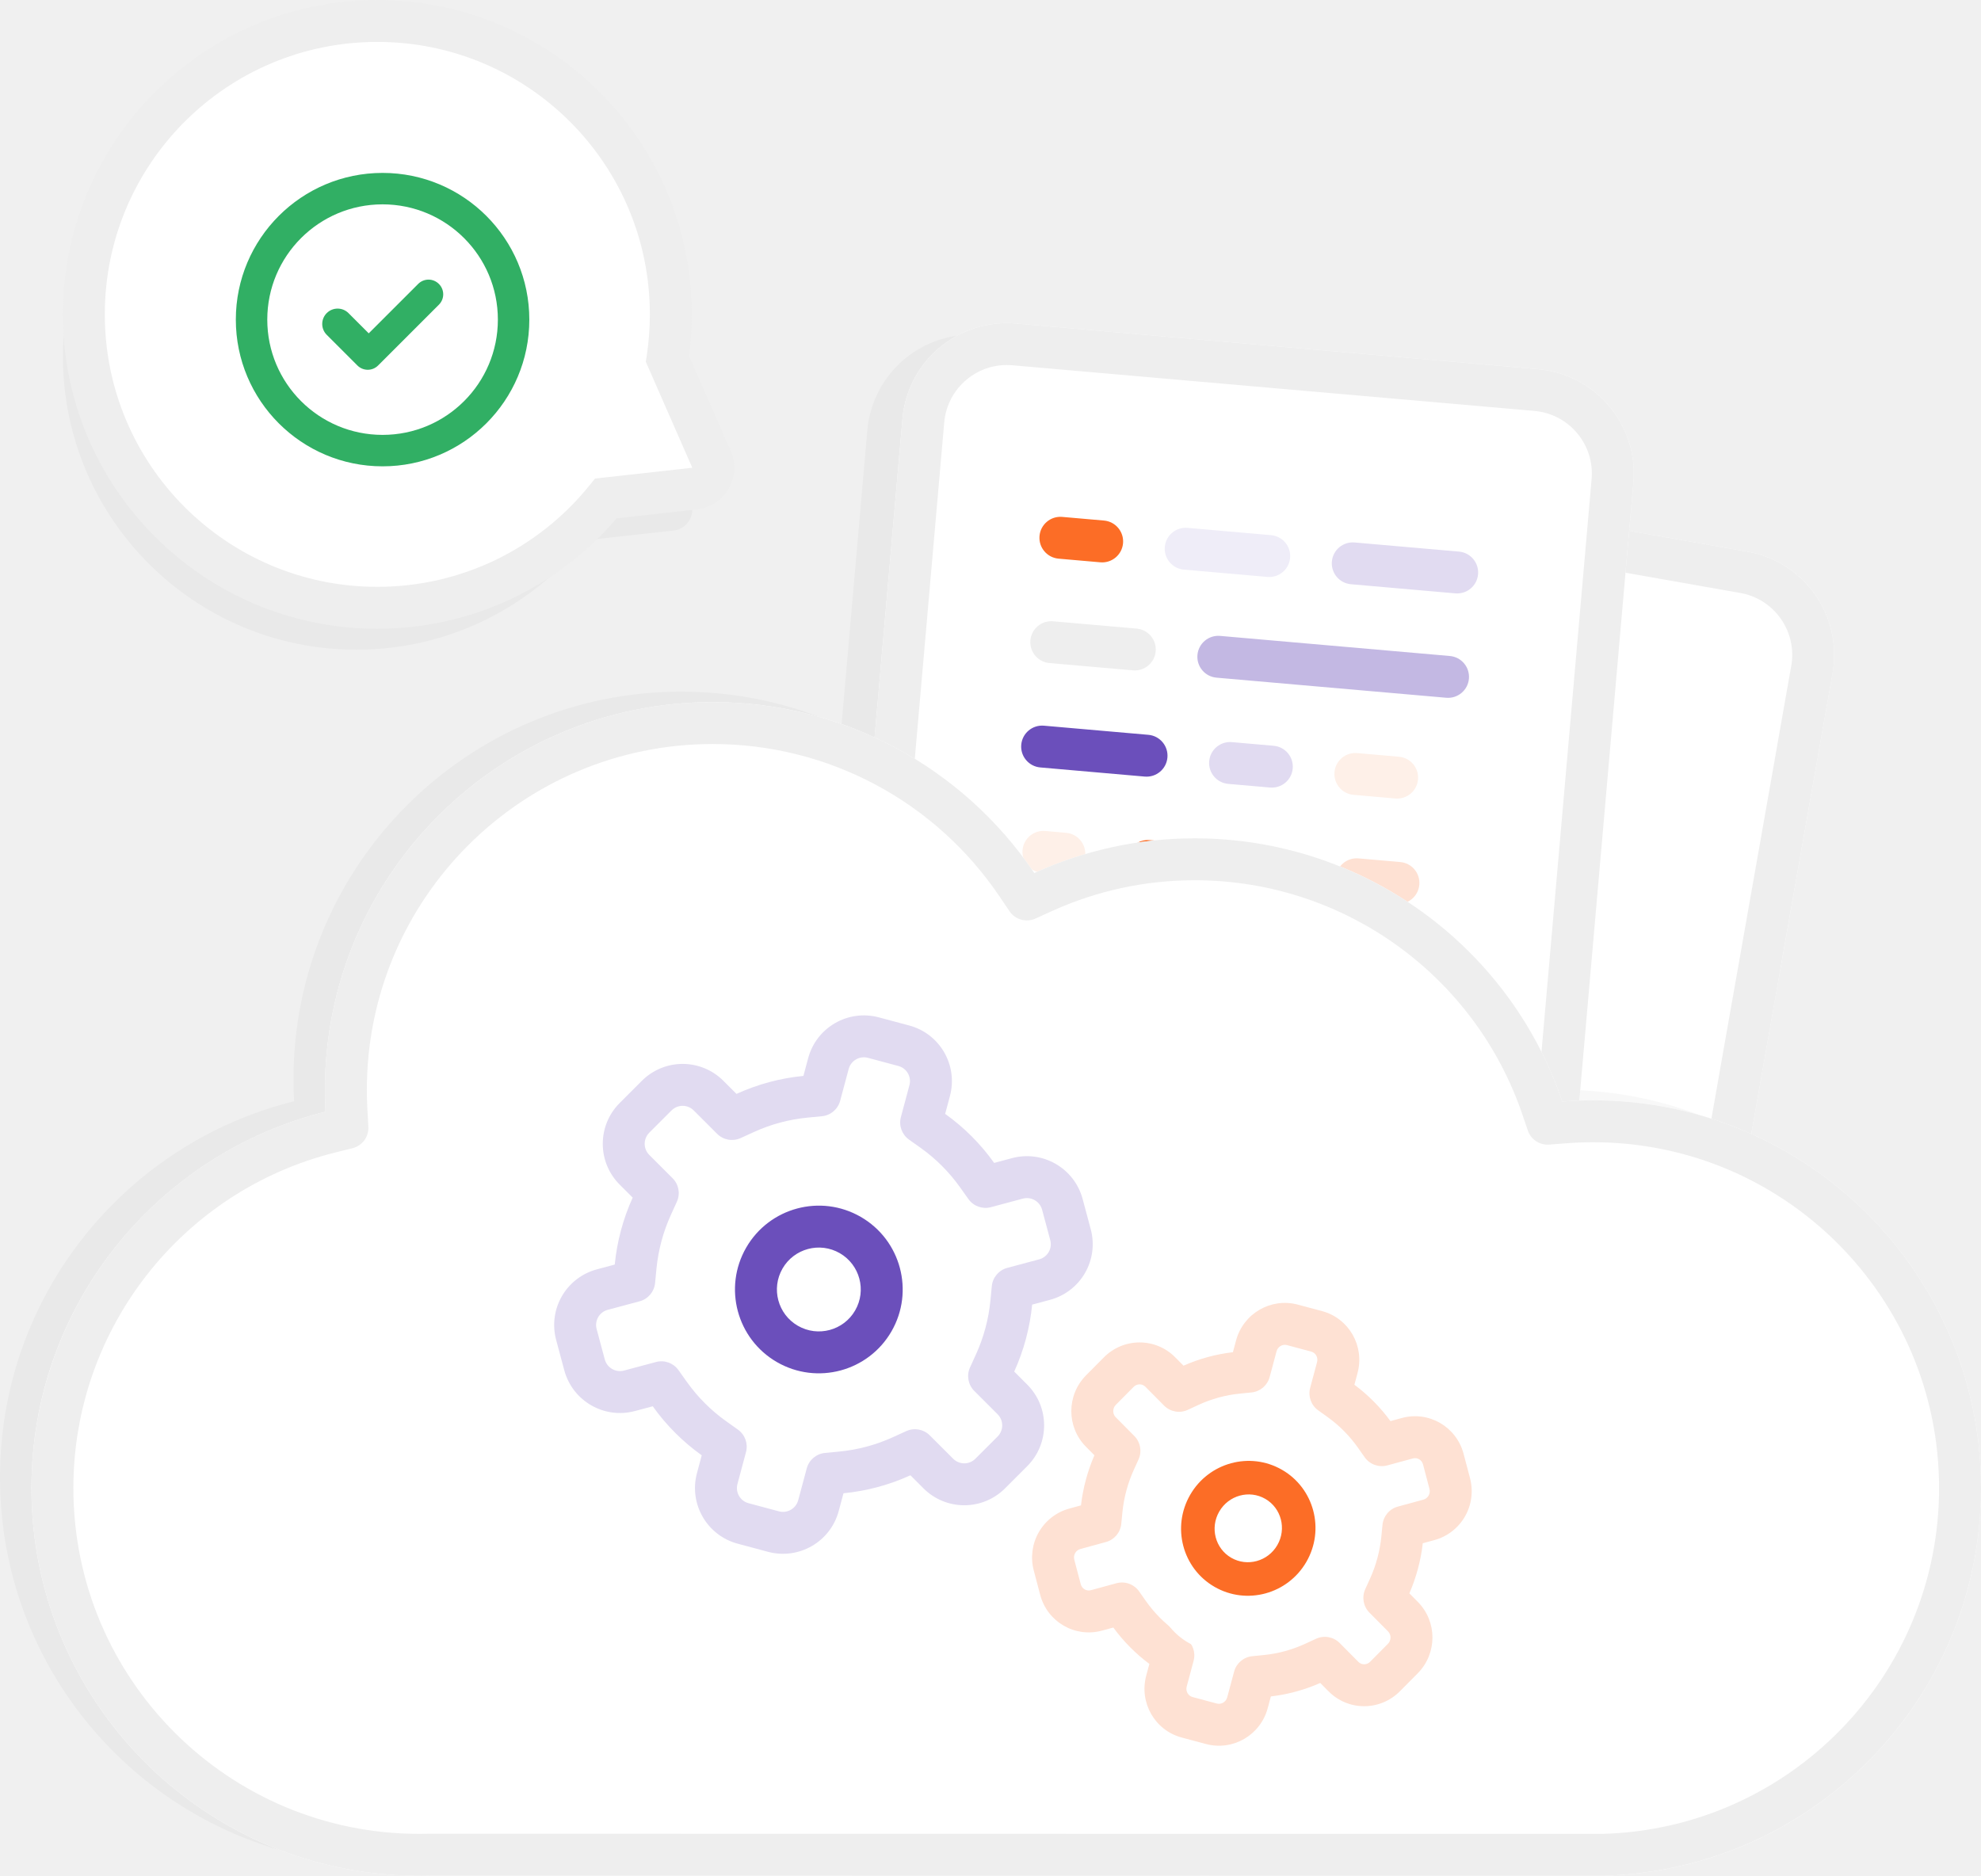
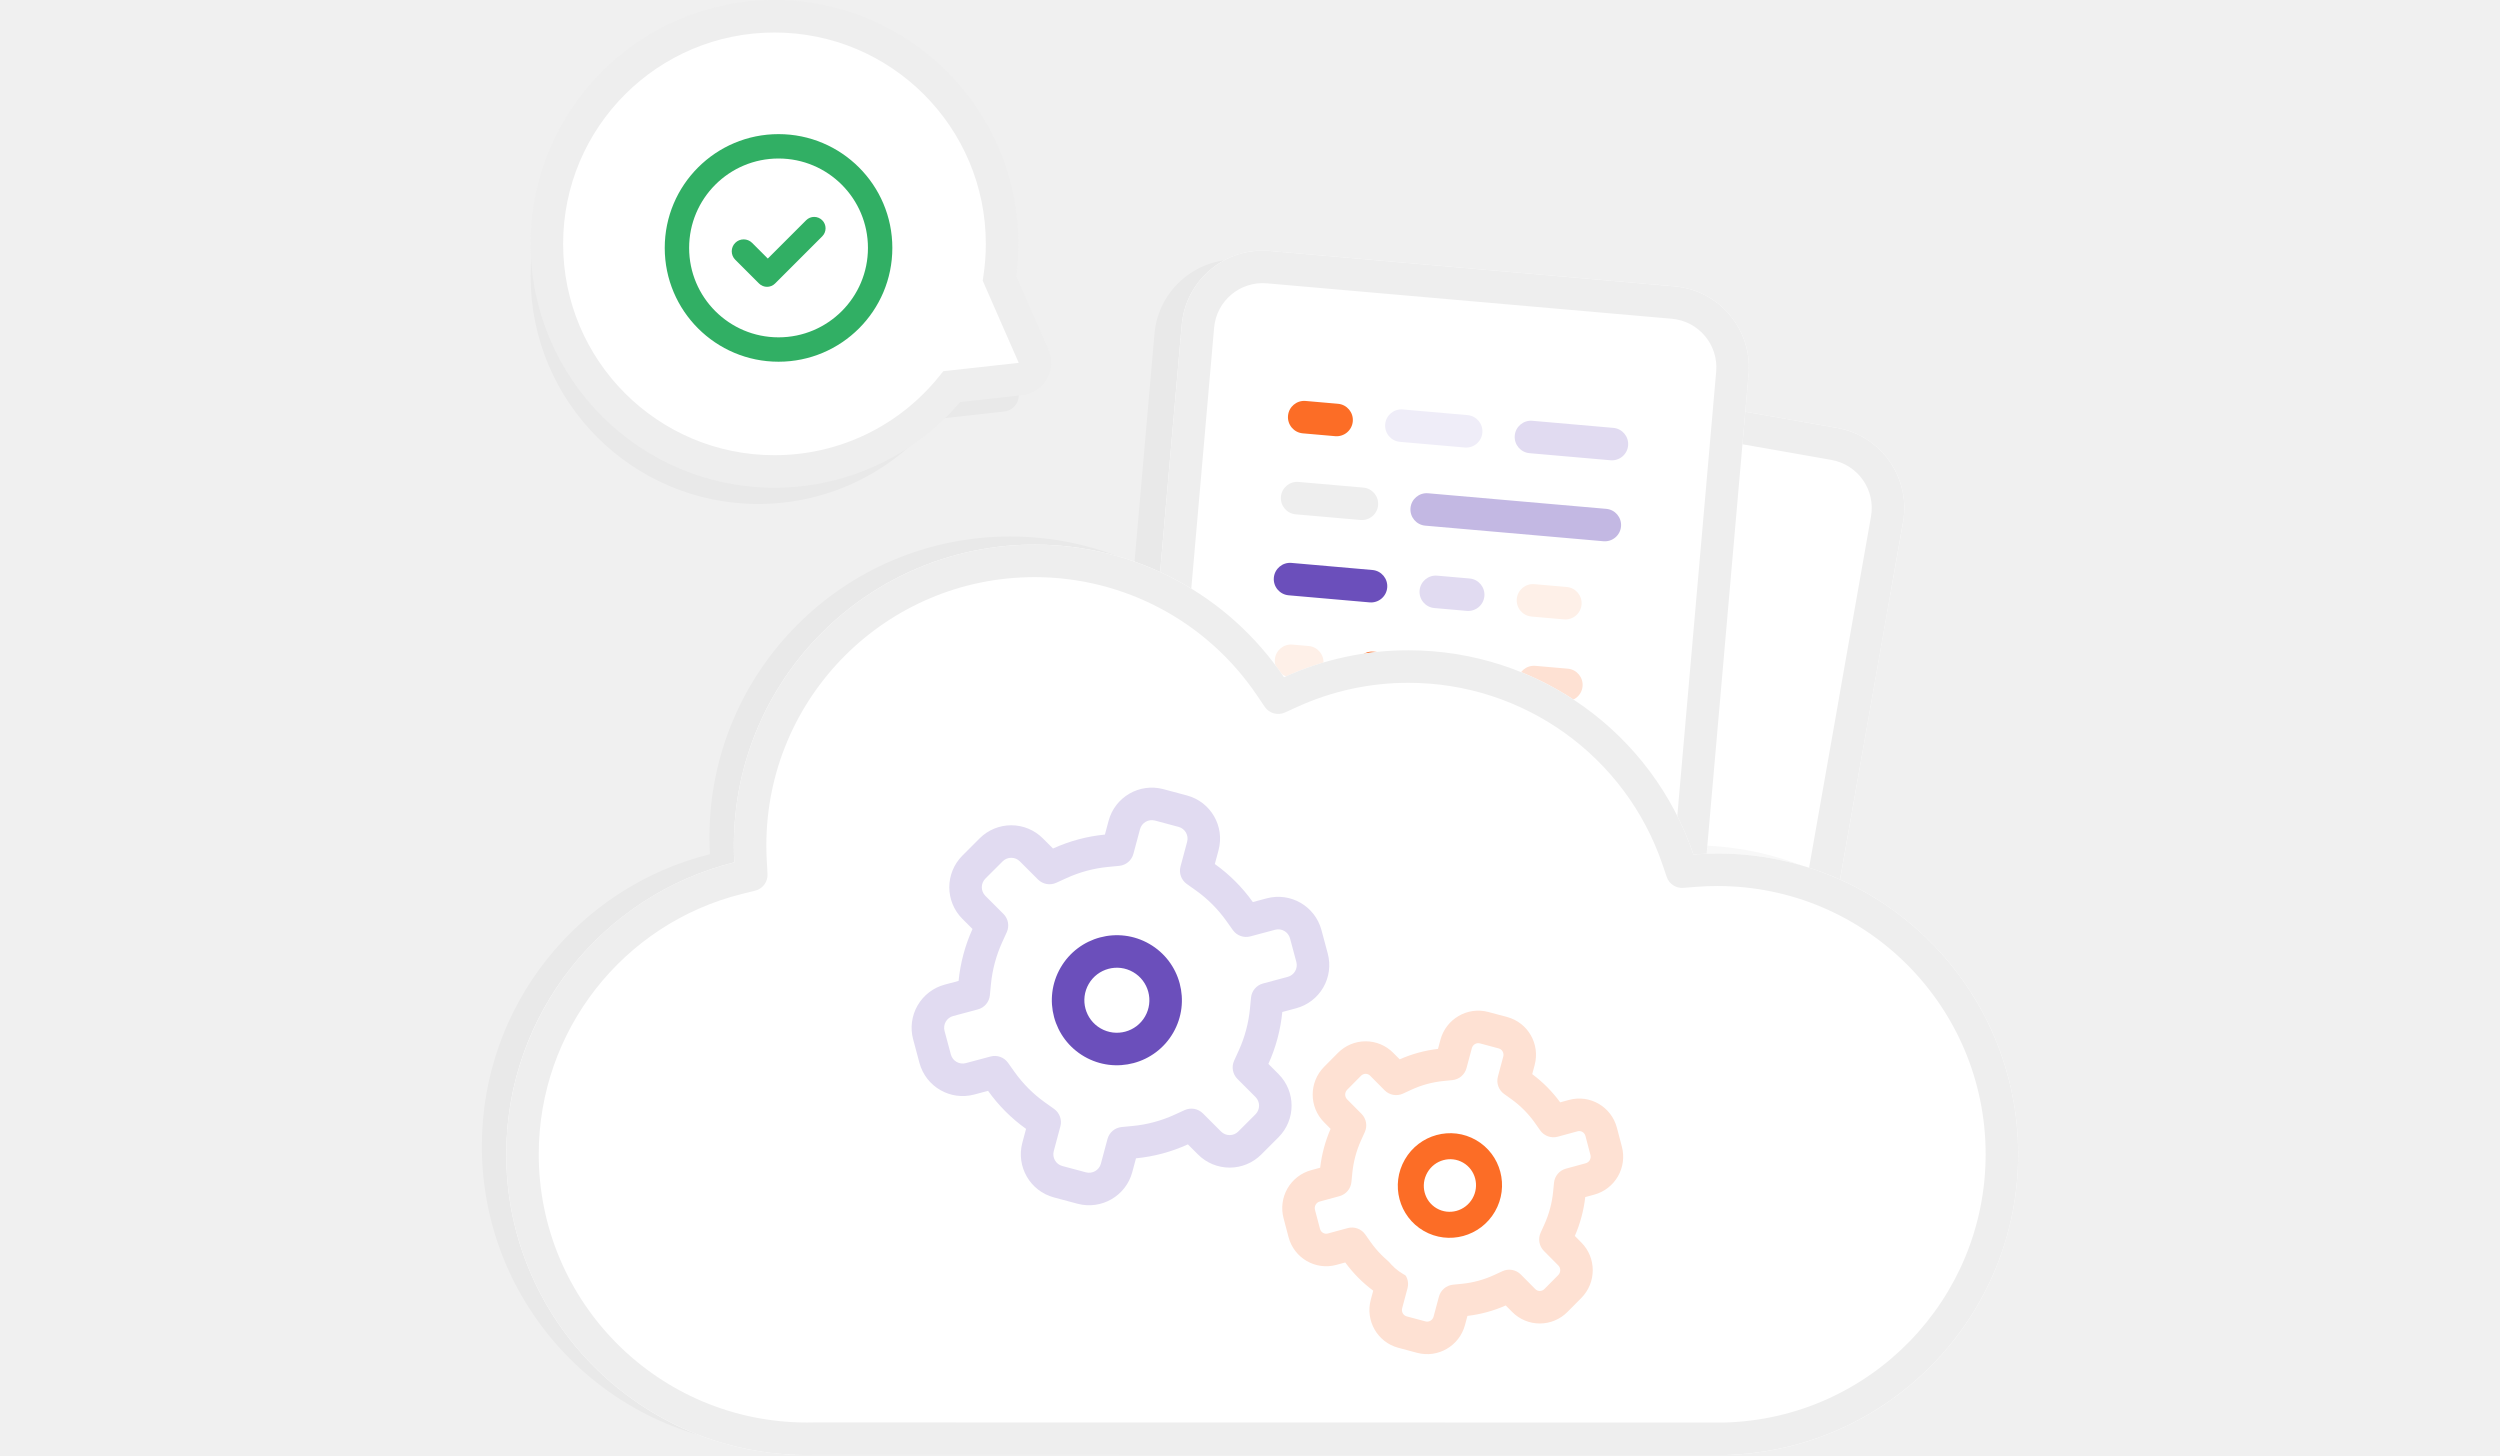
- <svg xmlns="http://www.w3.org/2000/svg" width="189" height="179" viewBox="0 0 189 179">
+ <svg xmlns="http://www.w3.org/2000/svg" width="189" height="110" viewBox="0 0 189 179">
  <g fill="none" fill-rule="evenodd">
    <path fill="#FFFFFF" fill-rule="nonzero" d="M110.16,47.696 L160.16,47.696 C165.683,47.696 170.16,52.173 170.16,57.696 L170.16,117.696 C170.16,123.219 165.683,127.696 160.16,127.696 L110.16,127.696 C104.637,127.696 100.16,123.219 100.16,117.696 L100.16,57.696 C100.16,52.173 104.637,47.696 110.16,47.696 Z" transform="rotate(10 135.16 87.696)" />
    <path fill="#EEEEEE" fill-rule="nonzero" d="M110.16,51.696 C106.846,51.696 104.16,54.382 104.16,57.696 L104.16,117.696 C104.16,121.009 106.846,123.696 110.16,123.696 L160.16,123.696 C163.474,123.696 166.16,121.009 166.16,117.696 L166.16,57.696 C166.16,54.382 163.474,51.696 160.16,51.696 L110.16,51.696 Z M110.16,47.696 L160.16,47.696 C165.683,47.696 170.16,52.173 170.16,57.696 L170.16,117.696 C170.16,123.219 165.683,127.696 160.16,127.696 L110.16,127.696 C104.637,127.696 100.16,123.219 100.16,117.696 L100.16,57.696 C100.16,52.173 104.637,47.696 110.16,47.696 Z" transform="rotate(10 135.16 87.696)" />
    <rect width="70" height="80" x="80" y="34" fill="#000000" fill-opacity=".03" transform="rotate(5 115 74)" rx="10" />
    <path fill="#000000" fill-opacity=".03" fill-rule="nonzero" d="M126.028,178 L150,178 C169.972,177.457 186,161.1 186,141 C186,120.565 169.435,104 149,104 C148.007,104 147.023,104.04 146.05,104.116 C141.1,89.51 127.277,79 111,79 C105.715,78.992 100.49,80.121 95.68,82.31 C89.03,72.47 77.77,66 65,66 C44.565,66 28,82.565 28,103 C28,103.7 28.02,104.397 28.058,105.088 C11.944,109.088 0,123.648 0,141 C0,161.435 16.565,178 37,178 C37.324,178 37.646,177.996 37.968,177.988 L126.028,178 Z" />
    <g transform="rotate(5 -300.07 1010.998)">
      <rect width="70" height="80" fill="#FFFFFF" rx="10" />
      <path fill="#EEEEEE" fill-rule="nonzero" d="M10,4 C6.686,4 4,6.686 4,10 L4,70 C4,73.314 6.686,76 10,76 L60,76 C63.314,76 66,73.314 66,70 L66,10 C66,6.686 63.314,4 60,4 L10,4 Z M10,-2.68673972e-14 L60,-2.68673972e-14 C65.523,-2.78819278e-14 70,4.477 70,10 L70,70 C70,75.523 65.523,80 60,80 L10,80 C4.477,80 9.15550472e-14,75.523 9.08786935e-14,70 L9.08786935e-14,10 C9.02023397e-14,4.477 4.477,-2.58528666e-14 10,-2.68673972e-14 Z" />
      <rect width="8" height="4" x="14" y="18" fill="#FC6D26" rx="2" />
      <rect width="8" height="4" x="32" y="38" fill="#E1DBF1" rx="2" />
      <rect width="8" height="4" x="45" y="48" fill="#FEE1D3" rx="2" />
      <rect width="8" height="4" x="44" y="38" fill="#FEF0E8" rx="2" />
      <rect width="12" height="4" x="26" y="18" fill="#EFEDF8" rx="2" />
      <rect width="6" height="4" x="15" y="48" fill="#FEF0E8" rx="2" />
      <rect width="6" height="4" x="25" y="48" fill="#FC6D26" rx="2" />
      <rect width="6" height="4" x="35" y="48" fill="#EEEEEE" rx="2" />
      <rect width="12" height="4" x="14" y="28" fill="#EEEEEE" rx="2" />
      <rect width="12" height="4" x="44" y="58" fill="#6B4FBB" rx="2" />
      <rect width="26" height="4" x="30" y="28" fill="#C3B8E3" rx="2" />
      <rect width="26" height="4" x="15" y="58" fill="#FEE1D3" rx="2" />
      <rect width="14" height="4" x="42" y="18" fill="#E1DBF1" rx="2" />
      <rect width="14" height="4" x="14" y="38" fill="#6B4FBB" rx="2" />
    </g>
    <g transform="translate(3 67)">
      <path fill="#FFFFFF" fill-rule="nonzero" d="M126.028,112 L150,112 C169.972,111.457 186,95.1 186,75 C186,54.565 169.435,38 149,38 C148.007,38 147.023,38.04 146.05,38.116 C141.1,23.51 127.277,13 111,13 C105.715,12.992 100.49,14.121 95.68,16.31 C89.03,6.47 77.77,0 65,0 C44.565,0 28,16.565 28,37 C28,37.7 28.02,38.397 28.058,39.088 C11.944,43.088 0,57.648 0,75 C0,95.435 16.565,112 37,112 C37.324,112 37.646,111.996 37.968,111.988 L126.028,112 Z" />
      <path fill="#FFFFFF" d="M126.028,110 L149.946,110 C168.876,109.486 184,93.976 184,75 C184,55.67 168.33,40 149,40 C148.064,40 147.133,40.037 146.207,40.11 L144.656,40.232 L144.156,38.758 C139.381,24.67 126.116,15 111,15 C106.001,14.993 101.059,16.06 96.509,18.131 L94.969,18.832 L94.022,17.431 C87.552,7.855 76.774,2 65,2 C45.67,2 30,17.67 30,37 C30,37.661 30.018,38.32 30.055,38.977 L30.147,40.63 L28.54,41.029 C13.06,44.87 2,58.827 2,75 C2,94.33 17.67,110 37,110 C37.306,110 37.612,109.996 37.968,109.988 L126.028,110 Z" />
      <path fill="#EEEEEE" fill-rule="nonzero" d="M149,38 C169.435,38 186,54.565 186,75 C186,95.048 170.025,111.456 149.946,112 L126.028,112 L38.013,111.987 C37.635,111.996 37.316,112 37,112 C16.565,112 0,95.435 0,75 C0,57.977 11.619,43.167 28.058,39.088 C28.019,38.398 28,37.702 28,37 C28,16.565 44.565,0 65,0 C77.356,0 88.791,6.116 95.679,16.311 C100.492,14.121 105.717,12.992 111,13 C126.893,13 140.974,23.14 146.05,38.116 C147.031,38.039 148.015,38 149,38 Z M149.892,108.001 C167.751,107.516 182,92.881 182,75 C182,56.775 167.225,42 149,42 C148.12,42 147.241,42.035 146.364,42.104 L144.813,42.226 C143.901,42.298 143.056,41.741 142.762,40.874 L142.262,39.4 C137.735,26.044 125.175,17 110.997,17 C106.285,16.993 101.626,18 97.338,19.951 L95.798,20.652 C94.909,21.057 93.859,20.761 93.312,19.952 L92.365,18.551 C86.218,9.452 76.023,4 65,4 C46.775,4 32,18.775 32,37 C32,37.628 32.017,38.25 32.052,38.866 L32.144,40.519 C32.197,41.478 31.561,42.34 30.629,42.571 L29.022,42.97 C14.364,46.607 4,59.818 4,75 C4,93.225 18.775,108 37,108 C37.284,108 37.573,107.996 37.968,107.988 L126.028,108 L149.892,108.001 Z" />
    </g>
    <g fill-rule="nonzero" transform="rotate(15 -315.035 277.714)">
      <path fill="#FFFFFF" d="M12.275,10.57 C13.986,9.156 15.921,8.038 18,7.26 L18,5.5 C18,2.463 20.47,0 23.493,0 L26.507,0 C27.965,0.001 29.363,0.58 30.393,1.612 C31.423,2.643 32.001,4.042 32,5.5 L32,7.26 C34.098,8.043 36.03,9.17 37.725,10.57 L39.253,9.688 C41.882,8.173 45.241,9.07 46.763,11.695 L48.27,14.305 C48.998,15.568 49.195,17.068 48.817,18.476 C48.439,19.884 47.516,21.084 46.253,21.812 L44.728,22.693 C44.907,23.769 45,24.873 45,26 C45,27.127 44.907,28.231 44.728,29.307 L46.253,30.187 C48.88,31.706 49.782,35.064 48.27,37.695 L46.763,40.305 C46.034,41.567 44.832,42.488 43.424,42.865 C42.015,43.241 40.515,43.042 39.253,42.312 L37.725,41.43 C36.014,42.844 34.079,43.962 32,44.74 L32,46.5 C32,49.537 29.53,52 26.507,52 L23.493,52 C22.035,51.999 20.637,51.42 19.607,50.388 C18.577,49.357 17.999,47.958 18,46.5 L18,44.74 C15.921,43.962 13.986,42.844 12.275,41.43 L10.747,42.312 C8.118,43.827 4.759,42.93 3.237,40.305 L1.73,37.695 C1.002,36.432 0.805,34.932 1.183,33.524 C1.561,32.116 2.484,30.916 3.747,30.188 L5.272,29.307 C5.091,28.214 5,27.108 5,26 C5,24.873 5.093,23.769 5.272,22.693 L3.747,21.813 C1.12,20.294 0.218,16.936 1.73,14.305 L3.237,11.695 C3.966,10.433 5.168,9.512 6.576,9.135 C7.985,8.759 9.485,8.958 10.747,9.688 L12.275,10.57 Z" />
      <path fill="#E1DBF1" d="M18,7.26 L18,5.498 C18.003,2.467 20.456,0.01 23.493,0 L26.507,0 C29.543,0 32,2.462 32,5.5 L32,7.259 C34.08,8.037 36.015,9.156 37.726,10.569 L39.255,9.687 C41.881,8.174 45.236,9.069 46.763,11.695 L48.271,14.306 C48.999,15.569 49.195,17.07 48.816,18.479 C48.437,19.887 47.514,21.086 46.253,21.812 L44.728,22.693 C44.909,23.78 45,24.885 45,26 C45,27.114 44.909,28.218 44.728,29.307 L46.255,30.189 C48.878,31.707 49.78,35.06 48.27,37.695 L46.763,40.306 C46.033,41.568 44.831,42.489 43.422,42.865 C42.013,43.241 40.512,43.042 39.253,42.312 L37.724,41.43 C36.014,42.844 34.079,43.962 32,44.74 L32,46.502 C31.997,49.533 29.544,51.99 26.507,52 L23.493,52 C20.457,52 18,49.538 18,46.5 L18,44.741 C15.92,43.963 13.985,42.844 12.274,41.431 L10.745,42.313 C8.119,43.826 4.764,42.931 3.237,40.305 L1.729,37.694 C1.001,36.431 0.805,34.93 1.184,33.521 C1.563,32.113 2.486,30.914 3.747,30.188 L5.272,29.307 C5.091,28.22 5,27.115 5,26.001 C5,24.893 5.09,23.787 5.272,22.693 L3.745,21.811 C1.122,20.293 0.22,16.94 1.73,14.305 L3.237,11.694 C3.967,10.432 5.169,9.511 6.578,9.135 C7.987,8.759 9.488,8.958 10.747,9.688 L12.275,10.57 C14.021,9.136 15.939,8.031 18,7.26 Z M13.752,14.538 C13.108,15.07 12.202,15.146 11.478,14.728 L8.744,13.151 C8.401,12.952 7.993,12.897 7.609,13 C7.226,13.102 6.899,13.352 6.701,13.695 L5.197,16.299 C4.785,17.018 5.032,17.934 5.747,18.348 L8.473,19.922 C9.195,20.339 9.583,21.16 9.446,21.983 L9.218,23.349 C9.073,24.225 9,25.111 9,26 C9,26.895 9.073,27.78 9.218,28.65 L9.446,30.017 C9.583,30.84 9.195,31.661 8.473,32.078 L5.744,33.654 C5.4,33.851 5.149,34.178 5.046,34.561 C4.943,34.944 4.997,35.352 5.194,35.695 L6.698,38.3 C7.114,39.016 8.031,39.26 8.747,38.848 L11.477,37.272 C12.2,36.854 13.107,36.93 13.751,37.462 L14.821,38.346 C16.19,39.477 17.738,40.373 19.399,40.994 L20.699,41.479 C21.481,41.771 22,42.518 22,43.353 L22,46.5 C22,47.331 22.668,48 23.493,48 L26.501,48 C27.329,47.997 27.999,47.326 28,46.5 L28,43.353 C28,42.519 28.518,41.772 29.3,41.48 L30.599,40.994 C32.262,40.372 33.809,39.476 35.179,38.344 L36.249,37.461 C36.893,36.93 37.799,36.855 38.522,37.272 L41.256,38.849 C41.599,39.048 42.007,39.103 42.391,39 C42.774,38.898 43.101,38.648 43.299,38.305 L44.803,35.701 C45.215,34.982 44.968,34.066 44.253,33.652 L41.527,32.078 C40.805,31.661 40.417,30.84 40.554,30.017 L40.782,28.651 C40.927,27.779 41,26.895 41,26 C41,25.105 40.927,24.22 40.782,23.35 L40.554,21.983 C40.417,21.16 40.805,20.339 41.527,19.922 L44.256,18.346 C44.6,18.149 44.851,17.822 44.954,17.439 C45.057,17.056 45.003,16.648 44.806,16.305 L43.302,13.7 C42.886,12.984 41.969,12.74 41.253,13.152 L38.523,14.728 C37.8,15.146 36.893,15.07 36.249,14.538 L35.179,13.654 C33.81,12.523 32.262,11.627 30.602,11.006 L29.302,10.522 C28.519,10.231 28,9.483 28,8.648 L28,5.5 C28,4.669 27.332,4 26.507,4 L23.499,4 C22.671,4.003 22.001,4.674 22,5.5 L22,8.647 C22,9.481 21.482,10.228 20.7,10.52 L19.401,11.006 C17.738,11.628 16.191,12.524 14.822,13.655 C14.812,13.663 14.455,13.957 13.752,14.538 Z" />
      <g transform="rotate(15 -59.137 82.348)">
        <circle cx="8" cy="8" r="8" fill="#FFFFFF" transform="translate(.035 6.008)" />
        <path fill="#6B4FBB" d="M7.402,14.768 C2.984,14.768 -0.598,11.186 -0.598,6.768 C-0.598,2.35 2.984,-1.232 7.402,-1.232 C11.82,-1.232 15.402,2.35 15.402,6.768 C15.402,11.186 11.82,14.768 7.402,14.768 Z M7.402,10.768 C9.611,10.768 11.402,8.977 11.402,6.768 C11.402,4.559 9.611,2.768 7.402,2.768 C5.193,2.768 3.402,4.559 3.402,6.768 C3.402,8.977 5.193,10.768 7.402,10.768 Z" />
      </g>
    </g>
    <g fill-rule="nonzero" transform="rotate(15 -402.968 460.884)">
      <path fill="#FFFFFF" d="M9.82,8.537 C11.189,7.395 12.737,6.492 14.4,5.864 L14.4,4.442 C14.4,1.989 16.376,0 18.794,0 L21.206,0 C22.372,0 23.49,0.469 24.314,1.302 C25.139,2.135 25.601,3.265 25.6,4.442 L25.6,5.864 C27.278,6.496 28.824,7.407 30.18,8.537 L31.402,7.825 C33.505,6.601 36.193,7.326 37.41,9.446 L38.616,11.554 C39.199,12.574 39.356,13.786 39.053,14.923 C38.751,16.06 38.013,17.03 37.002,17.617 L35.782,18.329 C35.926,19.198 36,20.09 36,21 C36,21.91 35.926,22.802 35.782,23.671 L37.002,24.382 C39.104,25.609 39.826,28.321 38.616,30.446 L37.41,32.554 C36.827,33.574 35.866,34.317 34.739,34.621 C33.612,34.925 32.412,34.765 31.402,34.175 L30.18,33.463 C28.811,34.605 27.263,35.508 25.6,36.136 L25.6,37.558 C25.6,40.011 23.624,42 21.206,42 L18.794,42 C17.628,42 16.51,41.531 15.686,40.698 C14.861,39.865 14.399,38.735 14.4,37.558 L14.4,36.136 C12.737,35.508 11.189,34.605 9.82,33.463 L8.598,34.175 C6.495,35.399 3.807,34.674 2.59,32.554 L1.384,30.446 C0.801,29.426 0.644,28.214 0.947,27.077 C1.249,25.94 1.987,24.97 2.998,24.383 L4.218,23.671 C4.072,22.788 4,21.895 4,21 C4,20.09 4.074,19.198 4.218,18.329 L2.998,17.618 C0.896,16.391 0.174,13.679 1.384,11.554 L2.59,9.446 C3.173,8.426 4.134,7.683 5.261,7.379 C6.388,7.075 7.588,7.235 8.598,7.825 L9.82,8.537 Z" />
      <path fill="#FEE1D3" d="M14,5.604 L14,4.44 C14.003,1.785 16.139,-0.376 18.794,-0.385 L21.206,-0.385 C23.86,-0.385 26,1.78 26,4.442 L26,5.603 C27.521,6.207 28.943,7.036 30.22,8.064 L31.197,7.495 C33.494,6.159 36.43,6.95 37.761,9.261 L38.967,11.37 C39.599,12.476 39.769,13.789 39.441,15.02 C39.112,16.254 38.309,17.308 37.21,17.946 L36.218,18.525 C36.339,19.34 36.4,20.167 36.4,21 C36.4,21.833 36.339,22.659 36.218,23.475 L37.211,24.055 C39.494,25.389 40.277,28.323 38.967,30.631 L37.76,32.74 C37.125,33.85 36.077,34.66 34.845,34.992 C33.611,35.325 32.296,35.148 31.196,34.504 L30.219,33.935 C28.943,34.963 27.521,35.792 26,36.396 L26,37.56 C25.997,40.215 23.861,42.376 21.206,42.385 L18.794,42.385 C16.14,42.385 14,40.22 14,37.558 L14,36.397 C12.479,35.793 11.057,34.964 9.78,33.936 L8.803,34.505 C6.506,35.841 3.57,35.05 2.239,32.739 L1.033,30.63 C0.401,29.524 0.231,28.211 0.559,26.98 C0.888,25.746 1.691,24.692 2.79,24.054 L3.782,23.475 C3.661,22.66 3.6,21.833 3.6,21.001 C3.6,20.172 3.661,19.345 3.783,18.525 L2.789,17.945 C0.506,16.611 -0.277,13.677 1.033,11.369 L2.24,9.26 C2.875,8.15 3.923,7.34 5.155,7.008 C6.389,6.675 7.704,6.852 8.804,7.496 L9.781,8.065 C11.057,7.037 12.479,6.208 14,5.604 Z M11.263,12.033 C10.617,12.572 9.703,12.649 8.976,12.225 L6.788,10.95 C6.608,10.845 6.395,10.816 6.195,10.87 C5.993,10.925 5.818,11.06 5.711,11.247 L4.509,13.349 C4.281,13.751 4.418,14.264 4.805,14.491 L6.986,15.762 C7.703,16.18 8.087,16.997 7.952,17.816 L7.769,18.918 C7.656,19.606 7.6,20.302 7.6,21 C7.6,21.703 7.657,22.398 7.769,23.08 L7.952,24.184 C8.087,25.003 7.703,25.82 6.986,26.238 L4.802,27.511 C4.618,27.618 4.481,27.797 4.424,28.01 C4.367,28.225 4.397,28.455 4.506,28.645 L5.708,30.748 C5.932,31.137 6.414,31.267 6.79,31.048 L8.974,29.775 C9.702,29.351 10.616,29.428 11.263,29.967 L12.119,30.682 C13.18,31.567 14.379,32.267 15.665,32.753 L16.705,33.144 C17.484,33.438 18,34.183 18,35.016 L18,37.558 C18,38.021 18.36,38.385 18.794,38.385 L21.199,38.385 C21.637,38.383 21.999,38.017 22,37.558 L22,35.016 C22,34.184 22.515,33.439 23.294,33.145 L24.333,32.752 C25.621,32.266 26.82,31.566 27.881,30.68 L28.737,29.967 C29.384,29.428 30.298,29.352 31.024,29.775 L33.212,31.05 C33.392,31.155 33.605,31.184 33.805,31.13 C34.007,31.075 34.182,30.94 34.289,30.753 L35.491,28.651 C35.719,28.249 35.582,27.736 35.195,27.509 L33.014,26.238 C32.297,25.82 31.913,25.003 32.048,24.184 L32.231,23.081 C32.343,22.397 32.4,21.703 32.4,21 C32.4,20.297 32.343,19.602 32.231,18.92 L32.048,17.816 C31.913,16.997 32.297,16.18 33.014,15.762 L35.198,14.489 C35.382,14.382 35.519,14.203 35.576,13.99 C35.633,13.775 35.603,13.545 35.494,13.355 L34.292,11.252 C34.068,10.863 33.586,10.733 33.21,10.952 L31.026,12.225 C30.298,12.649 29.384,12.572 28.737,12.033 L27.881,11.318 C26.82,10.433 25.621,9.733 24.336,9.248 L23.296,8.857 C22.516,8.564 22,7.818 22,6.985 L22,4.442 C22,3.979 21.64,3.615 21.206,3.615 L18.801,3.615 C18.363,3.617 18.001,3.983 18,4.442 L18,6.984 C18,7.816 17.485,8.561 16.706,8.855 L15.667,9.248 C14.379,9.734 13.18,10.434 12.12,11.319 C12.111,11.327 11.825,11.564 11.263,12.033 Z" />
      <g transform="rotate(15 -47.892 66.043)">
        <ellipse cx="6.4" cy="6.462" fill="#FFFFFF" rx="6.4" ry="6.462" transform="translate(.028 4.853)" />
        <path fill="#FC6D26" d="M5.922,11.913 C2.383,11.913 -0.478,9.023 -0.478,5.466 C-0.478,1.91 2.383,-0.98 5.922,-0.98 C9.46,-0.98 12.322,1.91 12.322,5.466 C12.322,9.023 9.46,11.913 5.922,11.913 Z M5.922,8.713 C7.685,8.713 9.122,7.263 9.122,5.466 C9.122,3.67 7.685,2.22 5.922,2.22 C4.158,2.22 2.722,3.67 2.722,5.466 C2.722,7.263 4.158,8.713 5.922,8.713 Z" />
      </g>
    </g>
    <path fill="#000000" fill-opacity=".03" d="M61.679,38.252 C61.89,36.865 62,35.445 62,34 C62,18.536 49.464,6 34,6 C18.536,6 6,18.536 6,34 C6,49.464 18.536,62 34,62 C42.813,62 50.675,57.928 55.808,51.563 L64.269,50.625 C64.47,50.603 64.666,50.55 64.852,50.469 C65.863,50.025 66.324,48.846 65.88,47.834 L65.88,47.834 L61.679,38.252 Z" />
    <path fill="#FFFFFF" d="M63.679,34.252 C63.89,32.865 64,31.445 64,30 C64,14.536 51.464,2 36,2 C20.536,2 8,14.536 8,30 C8,45.464 20.536,58 36,58 C44.813,58 52.675,53.928 57.808,47.563 L66.269,46.625 C66.47,46.603 66.666,46.55 66.852,46.469 C67.863,46.025 68.324,44.846 67.88,43.834 L67.88,43.834 L63.679,34.252 Z" />
    <path fill="#EEEEEE" fill-rule="nonzero" d="M69.712,43.031 C70.599,45.054 69.678,47.414 67.655,48.301 C67.284,48.463 66.891,48.568 66.489,48.613 L58.831,49.462 C53.178,56.091 44.908,60 36,60 C19.431,60 6,46.569 6,30 C6,13.431 19.431,0 36,0 C52.569,0 66,13.431 66,30 C66,31.336 65.913,32.661 65.739,33.97 L69.712,43.031 Z M61.702,33.951 C61.9,32.652 62,31.333 62,30 C62,15.641 50.359,4 36,4 C21.641,4 10,15.641 10,30 C10,44.359 21.641,56 36,56 C43.97,56 51.343,52.394 56.251,46.308 L56.768,45.666 L66.049,44.637 L61.848,35.055 L61.615,34.524 L61.702,33.951 Z" />
    <g fill="#31AF64" fill-rule="nonzero" transform="translate(24 18)">
      <path d="M12.5,26.5 C4.768,26.5 -1.5,20.232 -1.5,12.5 C-1.5,4.768 4.768,-1.5 12.5,-1.5 C20.232,-1.5 26.5,4.768 26.5,12.5 C26.5,20.232 20.232,26.5 12.5,26.5 Z M12.5,23.5 C18.575,23.5 23.5,18.575 23.5,12.5 C23.5,6.425 18.575,1.5 12.5,1.5 C6.425,1.5 1.5,6.425 1.5,12.5 C1.5,18.575 6.425,23.5 12.5,23.5 Z" />
      <path d="M11.18,13.81 L9.248,11.878 C8.675,11.305 7.746,11.305 7.173,11.878 C6.897,12.153 6.742,12.526 6.742,12.915 C6.742,13.304 6.897,13.677 7.173,13.952 L10.048,16.826 C10.064,16.842 10.08,16.858 10.096,16.874 C10.646,17.424 11.526,17.423 12.071,16.879 L17.879,11.071 C18.14,10.809 18.287,10.453 18.286,10.082 C18.285,9.712 18.137,9.357 17.874,9.096 C17.613,8.833 17.258,8.684 16.888,8.683 C16.517,8.682 16.161,8.829 15.899,9.091 L11.18,13.81 Z" />
    </g>
  </g>
</svg>
